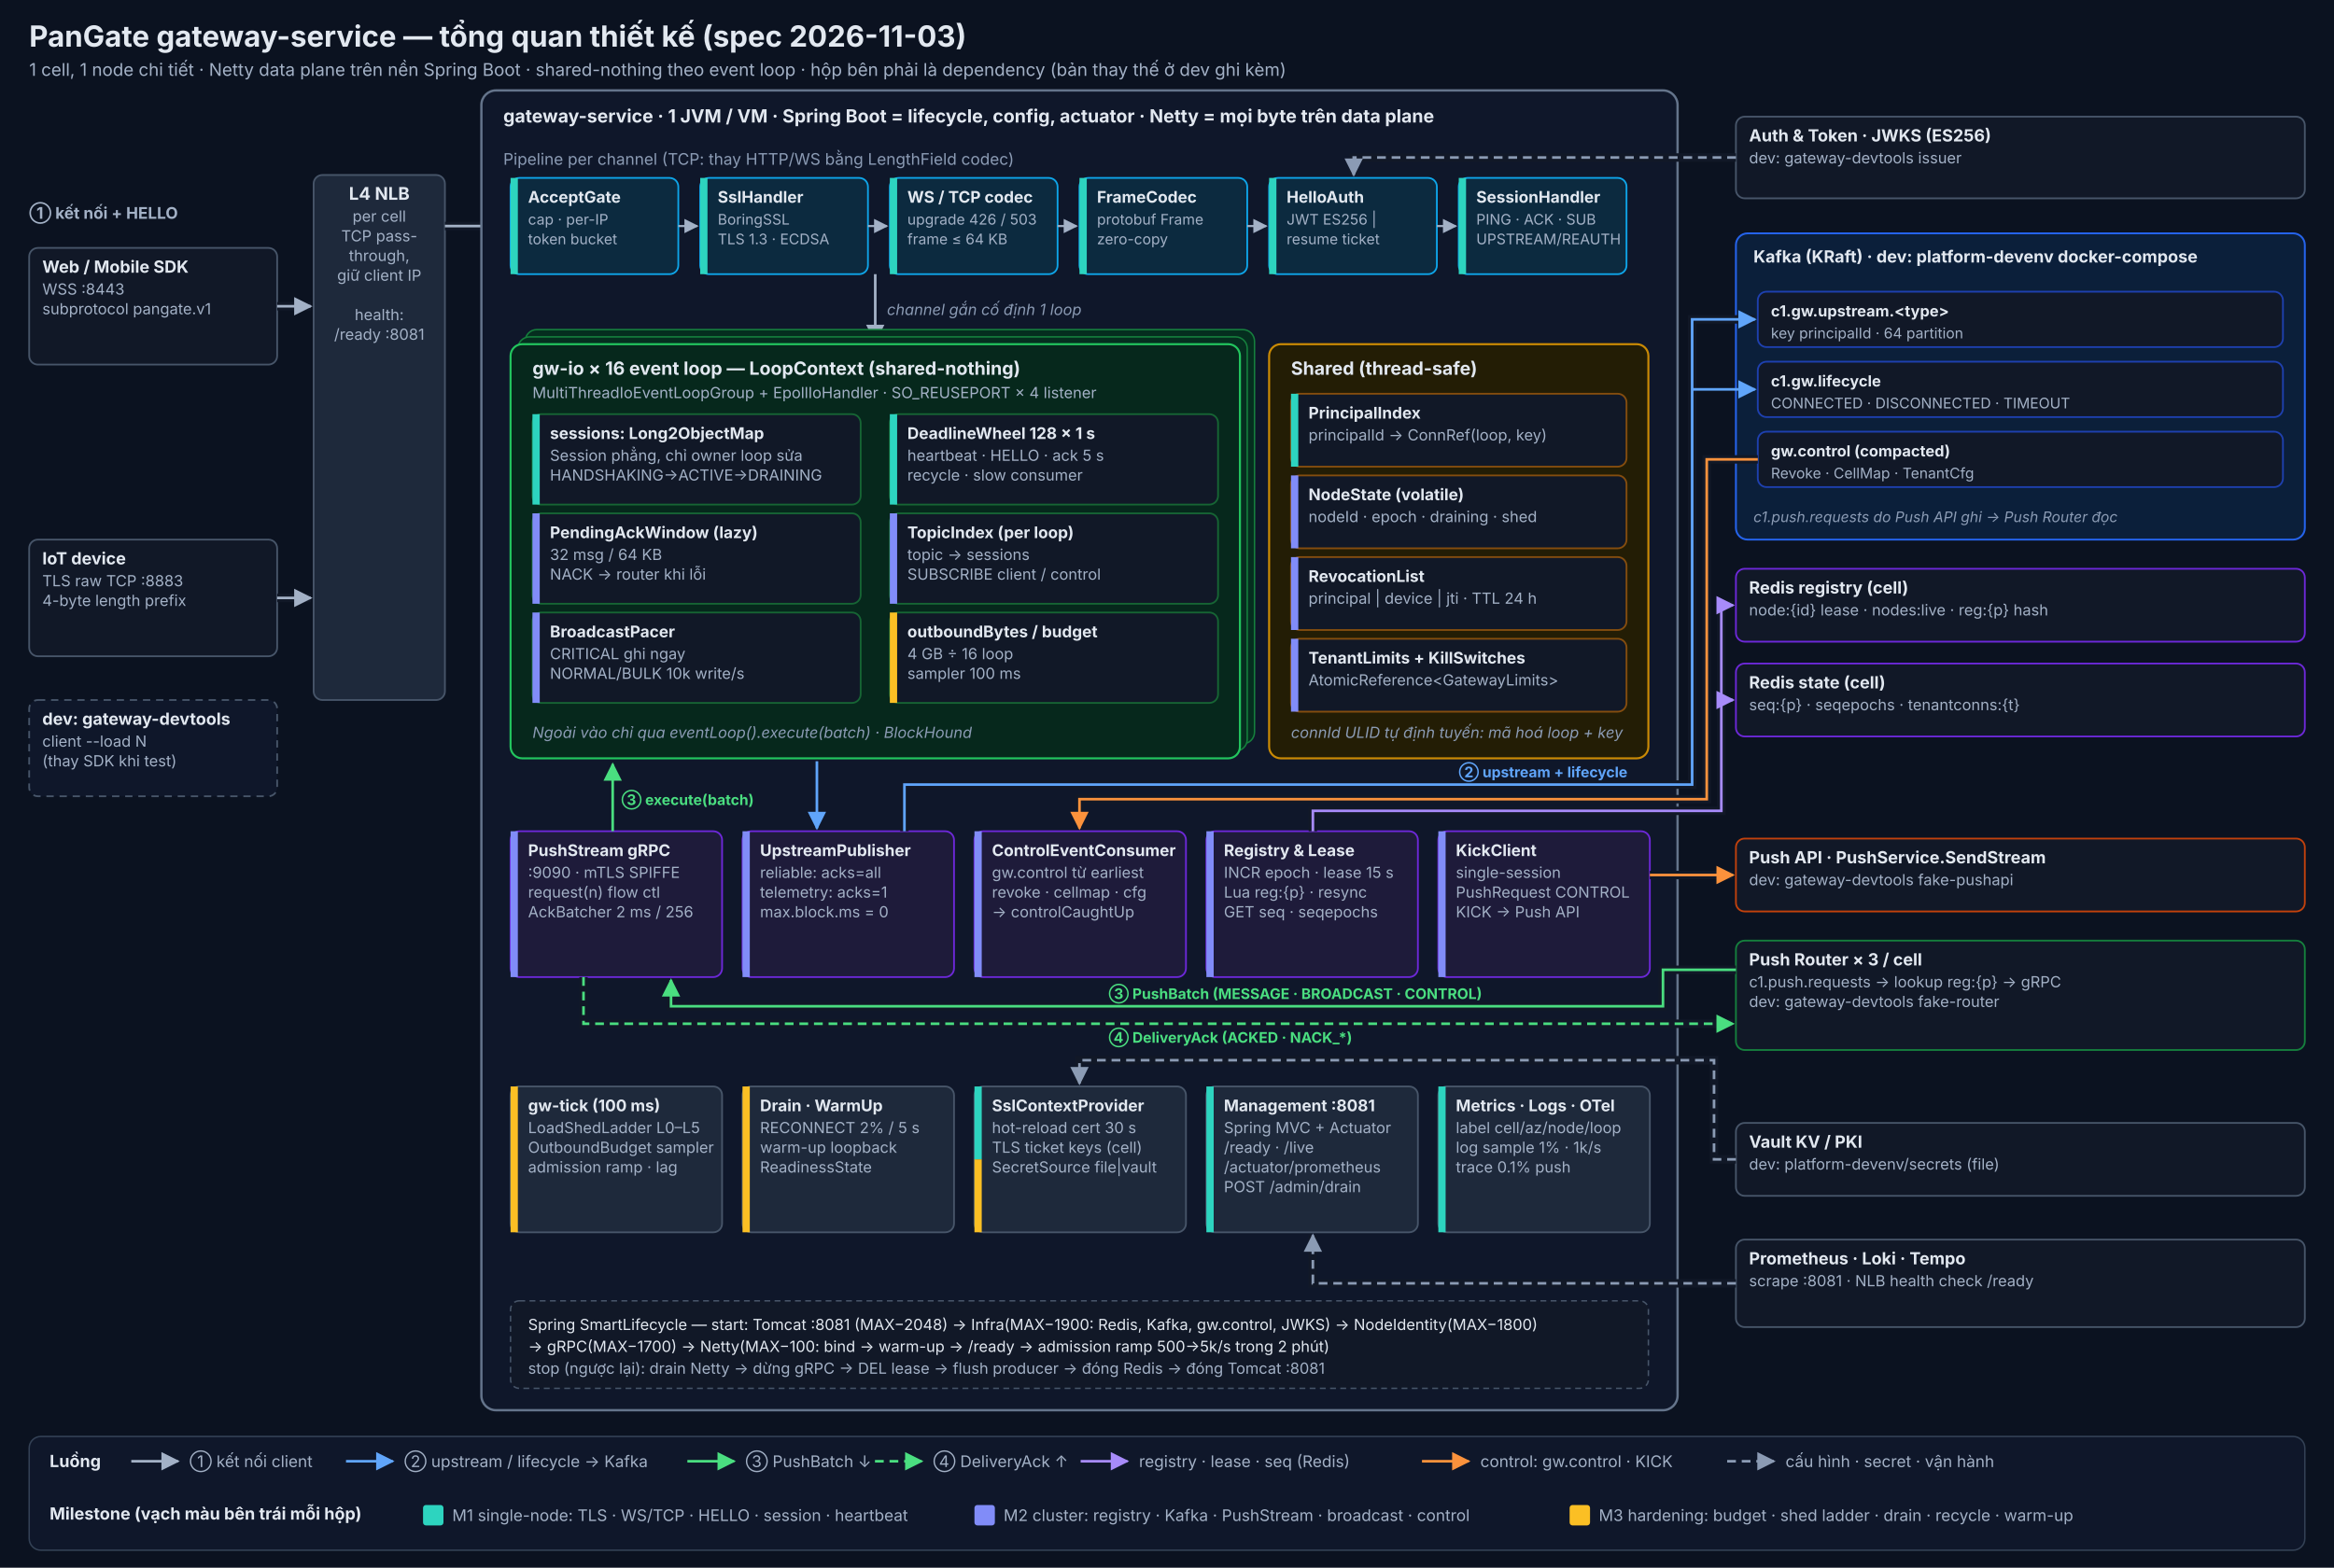
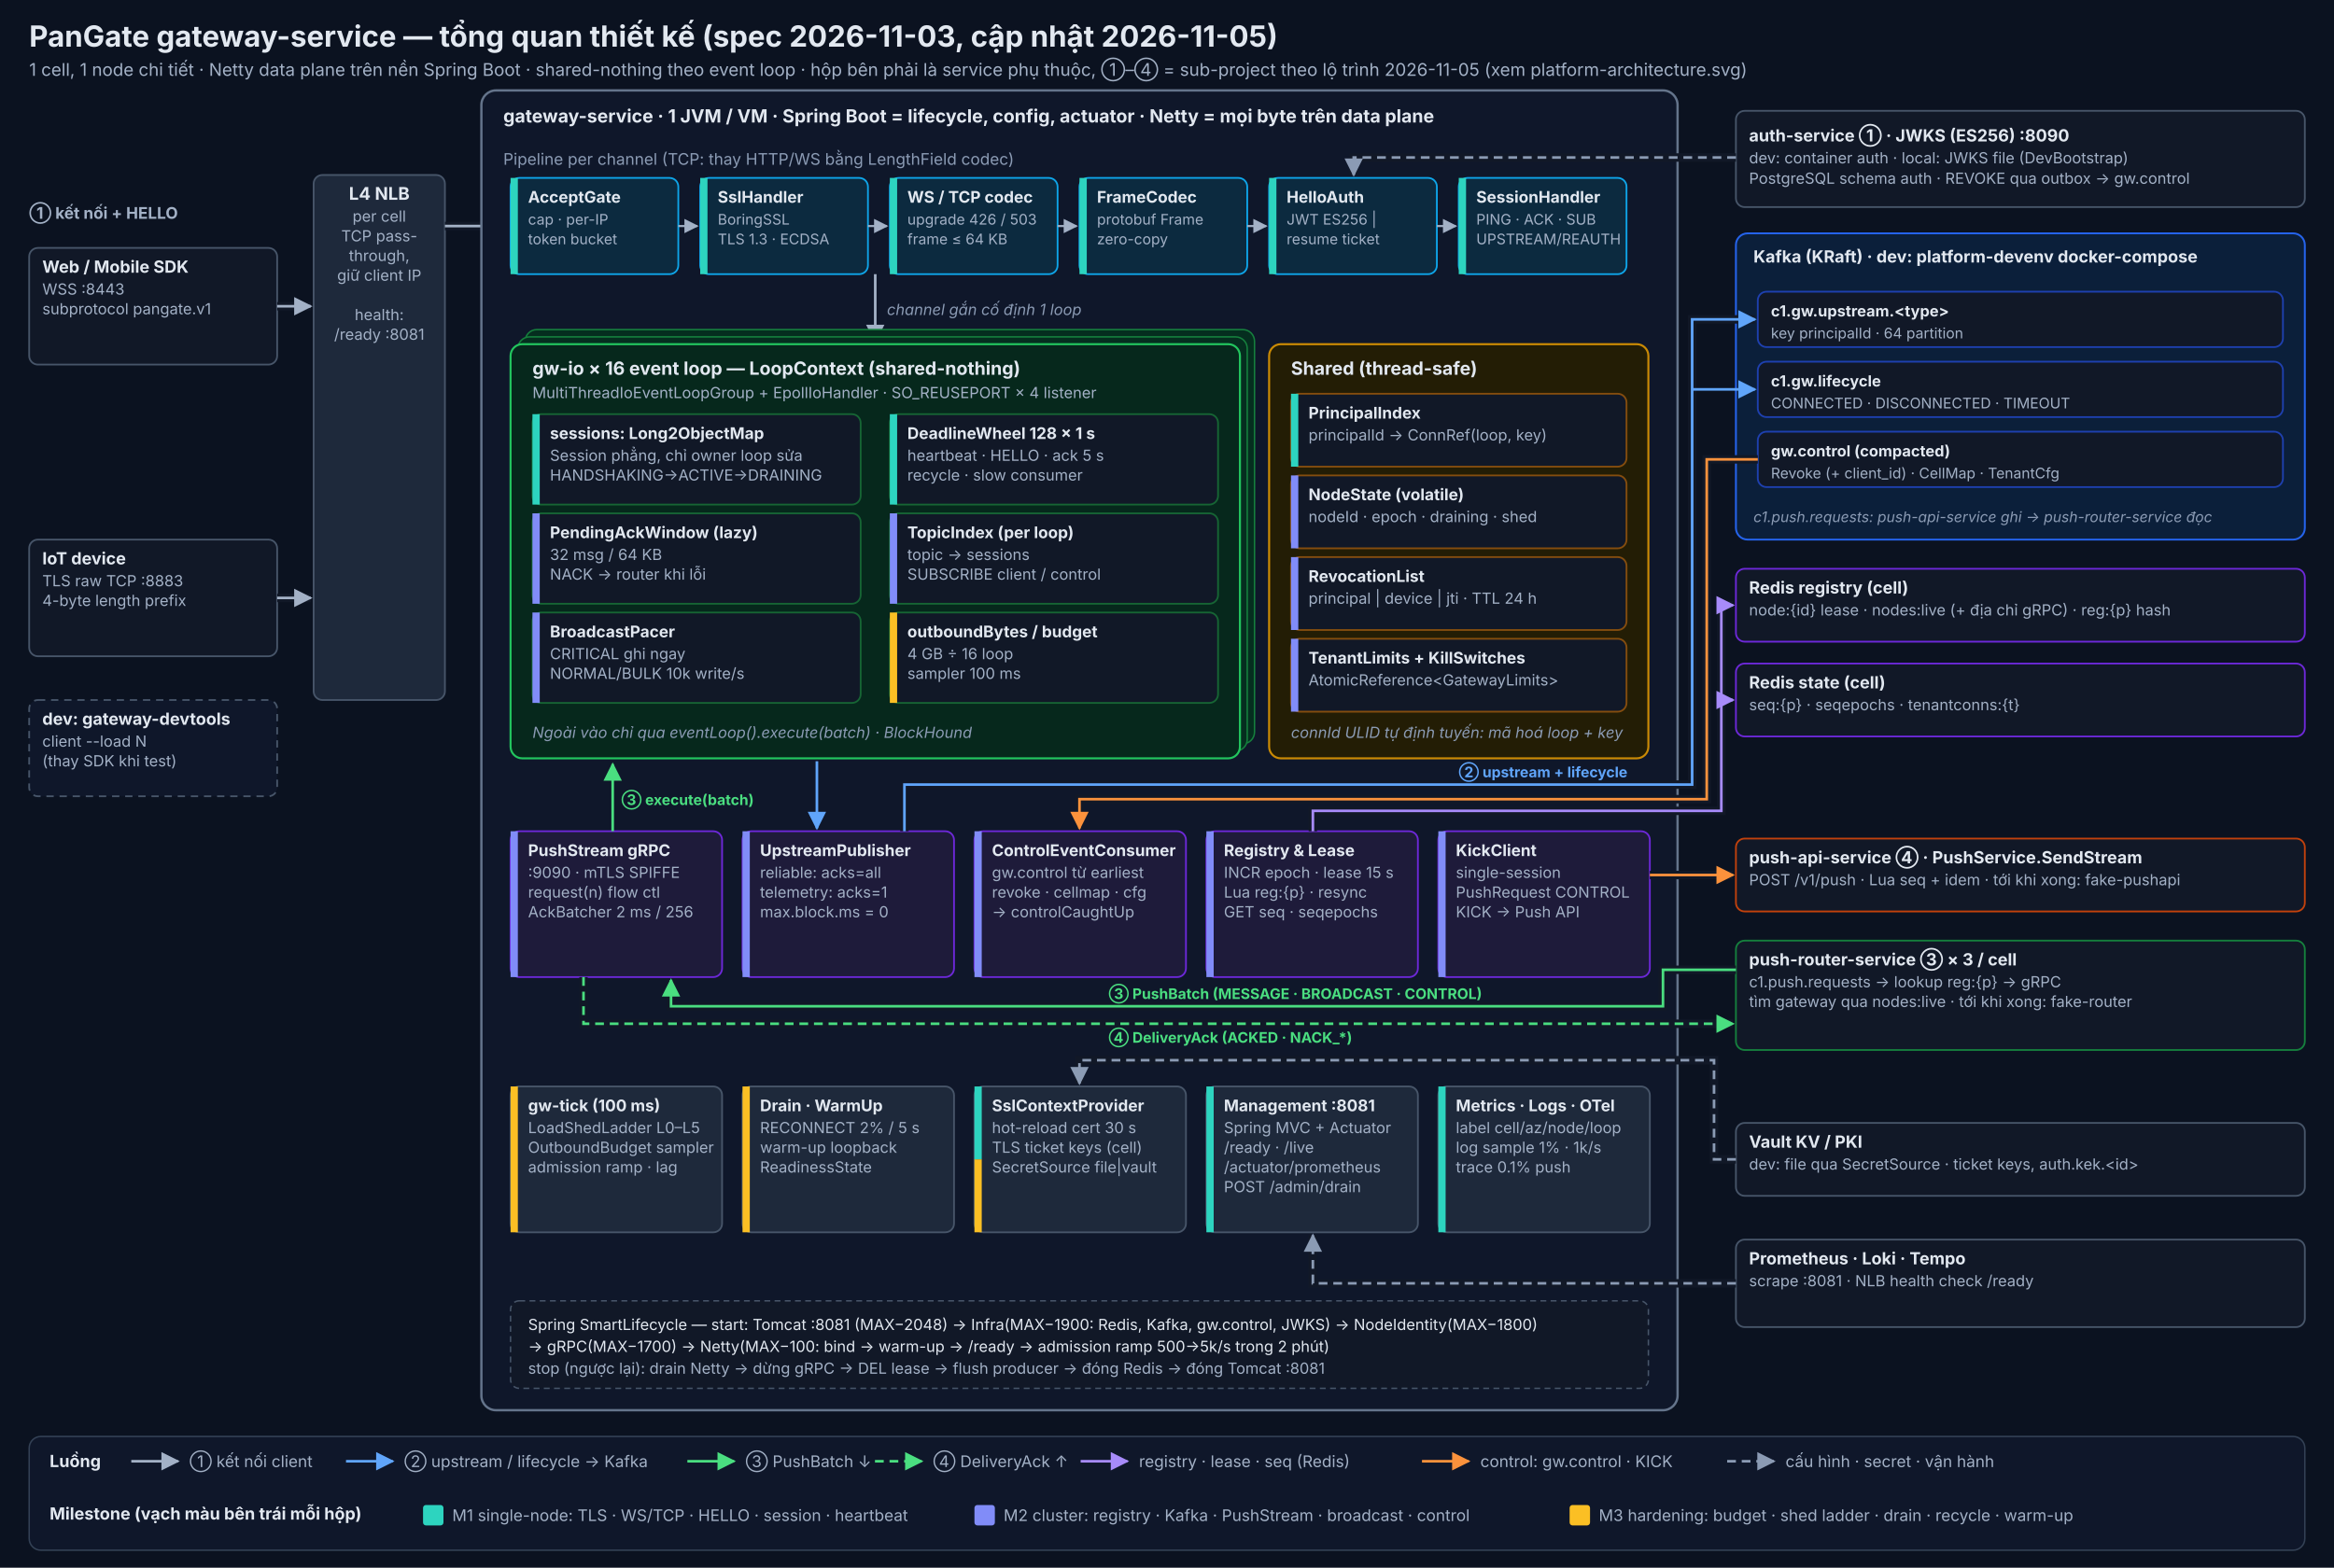
<svg xmlns="http://www.w3.org/2000/svg" viewBox="0 0 1600 1075" width="1600" height="1075" font-family="Inter, Segoe UI, Roboto, Helvetica, Arial, sans-serif">
  <defs>
    <marker id="a-60a5fa" viewBox="0 0 10 10" refX="9" refY="5" markerWidth="7" markerHeight="7" orient="auto-start-reverse">
      <path d="M0 0 L10 5 L0 10 z" fill="#60a5fa" />
    </marker>
    <marker id="a-fb923c" viewBox="0 0 10 10" refX="9" refY="5" markerWidth="7" markerHeight="7" orient="auto-start-reverse">
      <path d="M0 0 L10 5 L0 10 z" fill="#fb923c" />
    </marker>
    <marker id="a-a78bfa" viewBox="0 0 10 10" refX="9" refY="5" markerWidth="7" markerHeight="7" orient="auto-start-reverse">
      <path d="M0 0 L10 5 L0 10 z" fill="#a78bfa" />
    </marker>
    <marker id="a-8b9bb4" viewBox="0 0 10 10" refX="9" refY="5" markerWidth="7" markerHeight="7" orient="auto-start-reverse">
      <path d="M0 0 L10 5 L0 10 z" fill="#8b9bb4" />
    </marker>
    <marker id="a-a3b1c6" viewBox="0 0 10 10" refX="9" refY="5" markerWidth="7" markerHeight="7" orient="auto-start-reverse">
      <path d="M0 0 L10 5 L0 10 z" fill="#a3b1c6" />
    </marker>
    <marker id="a-4ade80" viewBox="0 0 10 10" refX="9" refY="5" markerWidth="7" markerHeight="7" orient="auto-start-reverse">
      <path d="M0 0 L10 5 L0 10 z" fill="#4ade80" />
    </marker>
  </defs>
  <rect width="1600" height="1075" fill="#0b1220" />
-   <text x="20" y="32" font-size="20" font-weight="700" fill="#e2e8f0" text-anchor="start">PanGate gateway-service — tổng quan thiết kế (spec 2026-11-03)</text>
-   <text x="20" y="52" font-size="12" font-weight="normal" fill="#a3b1c6" text-anchor="start">1 cell, 1 node chi tiết · Netty data plane trên nền Spring Boot · shared-nothing theo event loop · hộp bên phải là dependency (bản thay thế ở dev ghi kèm)</text>
+   <text x="20" y="32" font-size="20" font-weight="700" fill="#e2e8f0" text-anchor="start">PanGate gateway-service — tổng quan thiết kế (spec 2026-11-03, cập nhật 2026-11-05)</text>
+   <text x="20" y="52" font-size="12" font-weight="normal" fill="#a3b1c6" text-anchor="start">1 cell, 1 node chi tiết · Netty data plane trên nền Spring Boot · shared-nothing theo event loop · hộp bên phải là service phụ thuộc, ①–④ = sub-project theo lộ trình 2026-11-05 (xem platform-architecture.svg)</text>
  <text x="20" y="150" font-size="11" font-weight="700" fill="#a3b1c6" text-anchor="start">① kết nối + HELLO</text>
  <rect x="20" y="170" width="170" height="80" rx="6" fill="#111827" stroke="#475569" stroke-width="1.2" />
  <text x="29" y="187" font-size="11.5" font-weight="700" fill="#e2e8f0" text-anchor="start">Web / Mobile SDK</text>
  <text x="29" y="202" font-size="10.5" font-weight="normal" fill="#a3b1c6" text-anchor="start">WSS :8443</text>
  <text x="29" y="215.5" font-size="10.5" font-weight="normal" fill="#a3b1c6" text-anchor="start">subprotocol pangate.v1</text>
  <rect x="20" y="370" width="170" height="80" rx="6" fill="#111827" stroke="#475569" stroke-width="1.2" />
  <text x="29" y="387" font-size="11.5" font-weight="700" fill="#e2e8f0" text-anchor="start">IoT device</text>
  <text x="29" y="402" font-size="10.5" font-weight="normal" fill="#a3b1c6" text-anchor="start">TLS raw TCP :8883</text>
  <text x="29" y="415.5" font-size="10.5" font-weight="normal" fill="#a3b1c6" text-anchor="start">4-byte length prefix</text>
  <rect x="20" y="480" width="170" height="66" rx="6" fill="#0f172a" stroke="#475569" stroke-width="1.2" stroke-dasharray="5 4" />
  <text x="29" y="497" font-size="11.5" font-weight="700" fill="#e2e8f0" text-anchor="start">dev: gateway-devtools</text>
  <text x="29" y="512" font-size="10.5" font-weight="normal" fill="#a3b1c6" text-anchor="start">client --load N</text>
  <text x="29" y="525.5" font-size="10.5" font-weight="normal" fill="#a3b1c6" text-anchor="start">(thay SDK khi test)</text>
  <rect x="215" y="120" width="90" height="360" rx="6" fill="#1e293b" stroke="#475569" stroke-width="1.2" />
  <text x="260.0" y="137" font-size="12" font-weight="700" fill="#e2e8f0" text-anchor="middle">L4 NLB</text>
  <text x="260.0" y="152" font-size="10.5" font-weight="normal" fill="#a3b1c6" text-anchor="middle">per cell</text>
  <text x="260.0" y="165.5" font-size="10.5" font-weight="normal" fill="#a3b1c6" text-anchor="middle">TCP pass-</text>
  <text x="260.0" y="179.0" font-size="10.5" font-weight="normal" fill="#a3b1c6" text-anchor="middle">through,</text>
  <text x="260.0" y="192.5" font-size="10.5" font-weight="normal" fill="#a3b1c6" text-anchor="middle">giữ client IP</text>
  <text x="260.0" y="206.0" font-size="10.5" font-weight="normal" fill="#a3b1c6" text-anchor="middle" />
  <text x="260.0" y="219.5" font-size="10.5" font-weight="normal" fill="#a3b1c6" text-anchor="middle">health:</text>
  <text x="260.0" y="233.0" font-size="10.5" font-weight="normal" fill="#a3b1c6" text-anchor="middle">/ready :8081</text>
  <path d="M 190 210 L 213 210" fill="none" stroke="#111827" stroke-width="5.8" />
  <path d="M 190 210 L 213 210" fill="none" stroke="#a3b1c6" stroke-width="1.8" marker-end="url(#a-a3b1c6)" />
  <path d="M 190 410 L 213 410" fill="none" stroke="#111827" stroke-width="5.8" />
  <path d="M 190 410 L 213 410" fill="none" stroke="#a3b1c6" stroke-width="1.8" marker-end="url(#a-a3b1c6)" />
  <path d="M 305 155 L 348 155" fill="none" stroke="#111827" stroke-width="5.8" />
  <path d="M 305 155 L 348 155" fill="none" stroke="#a3b1c6" stroke-width="1.8" marker-end="url(#a-a3b1c6)" />
  <rect x="330" y="62" width="820" height="905" rx="10" fill="#0f172a" stroke="#64748b" stroke-width="1.6" />
  <text x="345" y="84" font-size="12.5" font-weight="700" fill="#e2e8f0" text-anchor="start">gateway-service · 1 JVM / VM · Spring Boot = lifecycle, config, actuator · Netty = mọi byte trên data plane</text>
  <text x="345" y="113" font-size="11" font-weight="normal" fill="#8b9bb4" text-anchor="start">Pipeline per channel (TCP: thay HTTP/WS bằng LengthField codec)</text>
  <rect x="350" y="122" width="115" height="66" rx="6" fill="#0c2a3f" stroke="#0ea5e9" stroke-width="1.2" />
  <rect x="350" y="122.0" width="5" height="66.0" fill="#2dd4bf" />
  <text x="362" y="139" font-size="11" font-weight="700" fill="#e2e8f0" text-anchor="start">AcceptGate</text>
  <text x="362" y="154" font-size="10" font-weight="normal" fill="#a3b1c6" text-anchor="start">cap · per-IP</text>
  <text x="362" y="167.5" font-size="10" font-weight="normal" fill="#a3b1c6" text-anchor="start">token bucket</text>
  <path d="M 465 155 L 478 155" fill="none" stroke="#a3b1c6" stroke-width="1.4" marker-end="url(#a-a3b1c6)" />
  <rect x="480" y="122" width="115" height="66" rx="6" fill="#0c2a3f" stroke="#0ea5e9" stroke-width="1.2" />
  <rect x="480" y="122.0" width="5" height="66.0" fill="#2dd4bf" />
  <text x="492" y="139" font-size="11" font-weight="700" fill="#e2e8f0" text-anchor="start">SslHandler</text>
  <text x="492" y="154" font-size="10" font-weight="normal" fill="#a3b1c6" text-anchor="start">BoringSSL</text>
  <text x="492" y="167.5" font-size="10" font-weight="normal" fill="#a3b1c6" text-anchor="start">TLS 1.3 · ECDSA</text>
  <path d="M 595 155 L 608 155" fill="none" stroke="#a3b1c6" stroke-width="1.4" marker-end="url(#a-a3b1c6)" />
  <rect x="610" y="122" width="115" height="66" rx="6" fill="#0c2a3f" stroke="#0ea5e9" stroke-width="1.2" />
  <rect x="610" y="122.0" width="5" height="66.0" fill="#2dd4bf" />
  <text x="622" y="139" font-size="11" font-weight="700" fill="#e2e8f0" text-anchor="start">WS / TCP codec</text>
  <text x="622" y="154" font-size="10" font-weight="normal" fill="#a3b1c6" text-anchor="start">upgrade 426 / 503</text>
  <text x="622" y="167.5" font-size="10" font-weight="normal" fill="#a3b1c6" text-anchor="start">frame ≤ 64 KB</text>
  <path d="M 725 155 L 738 155" fill="none" stroke="#a3b1c6" stroke-width="1.4" marker-end="url(#a-a3b1c6)" />
  <rect x="740" y="122" width="115" height="66" rx="6" fill="#0c2a3f" stroke="#0ea5e9" stroke-width="1.2" />
  <rect x="740" y="122.0" width="5" height="66.0" fill="#2dd4bf" />
  <text x="752" y="139" font-size="11" font-weight="700" fill="#e2e8f0" text-anchor="start">FrameCodec</text>
  <text x="752" y="154" font-size="10" font-weight="normal" fill="#a3b1c6" text-anchor="start">protobuf Frame</text>
  <text x="752" y="167.5" font-size="10" font-weight="normal" fill="#a3b1c6" text-anchor="start">zero-copy</text>
  <path d="M 855 155 L 868 155" fill="none" stroke="#a3b1c6" stroke-width="1.4" marker-end="url(#a-a3b1c6)" />
  <rect x="870" y="122" width="115" height="66" rx="6" fill="#0c2a3f" stroke="#0ea5e9" stroke-width="1.2" />
  <rect x="870" y="122.0" width="5" height="66.0" fill="#2dd4bf" />
  <text x="882" y="139" font-size="11" font-weight="700" fill="#e2e8f0" text-anchor="start">HelloAuth</text>
  <text x="882" y="154" font-size="10" font-weight="normal" fill="#a3b1c6" text-anchor="start">JWT ES256 |</text>
  <text x="882" y="167.5" font-size="10" font-weight="normal" fill="#a3b1c6" text-anchor="start">resume ticket</text>
  <path d="M 985 155 L 998 155" fill="none" stroke="#a3b1c6" stroke-width="1.4" marker-end="url(#a-a3b1c6)" />
  <rect x="1000" y="122" width="115" height="66" rx="6" fill="#0c2a3f" stroke="#0ea5e9" stroke-width="1.2" />
  <rect x="1000" y="122.0" width="5" height="66.0" fill="#2dd4bf" />
  <text x="1012" y="139" font-size="11" font-weight="700" fill="#e2e8f0" text-anchor="start">SessionHandler</text>
  <text x="1012" y="154" font-size="10" font-weight="normal" fill="#a3b1c6" text-anchor="start">PING · ACK · SUB</text>
  <text x="1012" y="167.5" font-size="10" font-weight="normal" fill="#a3b1c6" text-anchor="start">UPSTREAM/REAUTH</text>
  <path d="M 600 188 L 600 234" fill="none" stroke="#a3b1c6" stroke-width="1.8" marker-end="url(#a-a3b1c6)" />
  <text x="608" y="216" font-size="10.5" font-weight="normal" fill="#8b9bb4" text-anchor="start" font-style="italic">channel gắn cố định 1 loop</text>
  <rect x="360" y="226" width="500" height="284" rx="8" fill="#052e1f" stroke="#15803d" />
  <rect x="355" y="231" width="500" height="284" rx="8" fill="#052e1f" stroke="#15803d" />
  <rect x="350" y="236" width="500" height="284" rx="8" fill="#06281c" stroke="#22c55e" stroke-width="1.4" />
  <text x="365" y="257" font-size="12.5" font-weight="700" fill="#e2e8f0" text-anchor="start">gw-io × 16 event loop — LoopContext (shared-nothing)</text>
  <text x="365" y="273" font-size="10.5" font-weight="normal" fill="#a3b1c6" text-anchor="start">MultiThreadIoEventLoopGroup + EpollIoHandler · SO_REUSEPORT × 4 listener</text>
  <rect x="365" y="284" width="225" height="62" rx="6" fill="#111827" stroke="#166534" stroke-width="1.2" />
  <rect x="365" y="284.0" width="5" height="62.0" fill="#2dd4bf" />
  <text x="377" y="301" font-size="11" font-weight="700" fill="#e2e8f0" text-anchor="start">sessions: Long2ObjectMap</text>
  <text x="377" y="316" font-size="10.5" font-weight="normal" fill="#a3b1c6" text-anchor="start">Session phẳng, chỉ owner loop sửa</text>
  <text x="377" y="329.5" font-size="10.5" font-weight="normal" fill="#a3b1c6" text-anchor="start">HANDSHAKING→ACTIVE→DRAINING</text>
  <rect x="610" y="284" width="225" height="62" rx="6" fill="#111827" stroke="#166534" stroke-width="1.2" />
  <rect x="610" y="284.0" width="5" height="62.0" fill="#2dd4bf" />
  <text x="622" y="301" font-size="11" font-weight="700" fill="#e2e8f0" text-anchor="start">DeadlineWheel 128 × 1 s</text>
  <text x="622" y="316" font-size="10.5" font-weight="normal" fill="#a3b1c6" text-anchor="start">heartbeat · HELLO · ack 5 s</text>
  <text x="622" y="329.5" font-size="10.5" font-weight="normal" fill="#a3b1c6" text-anchor="start">recycle · slow consumer</text>
  <rect x="365" y="352" width="225" height="62" rx="6" fill="#111827" stroke="#166534" stroke-width="1.2" />
  <rect x="365" y="352.0" width="5" height="62.0" fill="#818cf8" />
  <text x="377" y="369" font-size="11" font-weight="700" fill="#e2e8f0" text-anchor="start">PendingAckWindow (lazy)</text>
  <text x="377" y="384" font-size="10.5" font-weight="normal" fill="#a3b1c6" text-anchor="start">32 msg / 64 KB</text>
  <text x="377" y="397.5" font-size="10.5" font-weight="normal" fill="#a3b1c6" text-anchor="start">NACK → router khi lỗi</text>
  <rect x="610" y="352" width="225" height="62" rx="6" fill="#111827" stroke="#166534" stroke-width="1.2" />
  <rect x="610" y="352.0" width="5" height="62.0" fill="#818cf8" />
  <text x="622" y="369" font-size="11" font-weight="700" fill="#e2e8f0" text-anchor="start">TopicIndex (per loop)</text>
  <text x="622" y="384" font-size="10.5" font-weight="normal" fill="#a3b1c6" text-anchor="start">topic → sessions</text>
  <text x="622" y="397.5" font-size="10.5" font-weight="normal" fill="#a3b1c6" text-anchor="start">SUBSCRIBE client / control</text>
  <rect x="365" y="420" width="225" height="62" rx="6" fill="#111827" stroke="#166534" stroke-width="1.2" />
  <rect x="365" y="420.0" width="5" height="62.0" fill="#818cf8" />
  <text x="377" y="437" font-size="11" font-weight="700" fill="#e2e8f0" text-anchor="start">BroadcastPacer</text>
  <text x="377" y="452" font-size="10.5" font-weight="normal" fill="#a3b1c6" text-anchor="start">CRITICAL ghi ngay</text>
  <text x="377" y="465.5" font-size="10.5" font-weight="normal" fill="#a3b1c6" text-anchor="start">NORMAL/BULK 10k write/s</text>
  <rect x="610" y="420" width="225" height="62" rx="6" fill="#111827" stroke="#166534" stroke-width="1.2" />
  <rect x="610" y="420.0" width="5" height="62.0" fill="#fbbf24" />
  <text x="622" y="437" font-size="11" font-weight="700" fill="#e2e8f0" text-anchor="start">outboundBytes / budget</text>
  <text x="622" y="452" font-size="10.5" font-weight="normal" fill="#a3b1c6" text-anchor="start">4 GB ÷ 16 loop</text>
  <text x="622" y="465.5" font-size="10.5" font-weight="normal" fill="#a3b1c6" text-anchor="start">sampler 100 ms</text>
  <text x="365" y="506" font-size="10.5" font-weight="normal" fill="#8b9bb4" text-anchor="start" font-style="italic">Ngoài vào chỉ qua eventLoop().execute(batch) · BlockHound</text>
  <rect x="870" y="236" width="260" height="284" rx="8" fill="#231d05" stroke="#ca8a04" stroke-width="1.4" />
  <text x="885" y="257" font-size="12.5" font-weight="700" fill="#e2e8f0" text-anchor="start">Shared (thread-safe)</text>
  <rect x="885" y="270" width="230" height="50" rx="6" fill="#111827" stroke="#854d0e" stroke-width="1.2" />
  <rect x="885" y="270.0" width="5" height="50.0" fill="#2dd4bf" />
  <text x="897" y="287" font-size="11" font-weight="700" fill="#e2e8f0" text-anchor="start">PrincipalIndex</text>
  <text x="897" y="302" font-size="10.5" font-weight="normal" fill="#a3b1c6" text-anchor="start">principalId → ConnRef(loop, key)</text>
  <rect x="885" y="326" width="230" height="50" rx="6" fill="#111827" stroke="#854d0e" stroke-width="1.2" />
  <rect x="885" y="326.0" width="5" height="50.0" fill="#818cf8" />
  <text x="897" y="343" font-size="11" font-weight="700" fill="#e2e8f0" text-anchor="start">NodeState (volatile)</text>
  <text x="897" y="358" font-size="10.5" font-weight="normal" fill="#a3b1c6" text-anchor="start">nodeId · epoch · draining · shed</text>
  <rect x="885" y="382" width="230" height="50" rx="6" fill="#111827" stroke="#854d0e" stroke-width="1.2" />
  <rect x="885" y="382.0" width="5" height="50.0" fill="#818cf8" />
  <text x="897" y="399" font-size="11" font-weight="700" fill="#e2e8f0" text-anchor="start">RevocationList</text>
  <text x="897" y="414" font-size="10.5" font-weight="normal" fill="#a3b1c6" text-anchor="start">principal | device | jti · TTL 24 h</text>
  <rect x="885" y="438" width="230" height="50" rx="6" fill="#111827" stroke="#854d0e" stroke-width="1.2" />
  <rect x="885" y="438.0" width="5" height="50.0" fill="#818cf8" />
  <text x="897" y="455" font-size="11" font-weight="700" fill="#e2e8f0" text-anchor="start">TenantLimits + KillSwitches</text>
  <text x="897" y="470" font-size="10.5" font-weight="normal" fill="#a3b1c6" text-anchor="start">AtomicReference&lt;GatewayLimits&gt;</text>
  <text x="885" y="506" font-size="10.5" font-weight="normal" fill="#8b9bb4" text-anchor="start" font-style="italic">connId ULID tự định tuyến: mã hoá loop + key</text>
  <rect x="350" y="570" width="145" height="100" rx="6" fill="#1e1b3a" stroke="#6d28d9" stroke-width="1.2" />
  <rect x="350" y="570.0" width="5" height="100.0" fill="#818cf8" />
  <text x="362" y="587" font-size="11" font-weight="700" fill="#e2e8f0" text-anchor="start">PushStream gRPC</text>
  <text x="362" y="602" font-size="10.5" font-weight="normal" fill="#a3b1c6" text-anchor="start">:9090 · mTLS SPIFFE</text>
  <text x="362" y="615.5" font-size="10.5" font-weight="normal" fill="#a3b1c6" text-anchor="start">request(n) flow ctl</text>
  <text x="362" y="629.0" font-size="10.5" font-weight="normal" fill="#a3b1c6" text-anchor="start">AckBatcher 2 ms / 256</text>
  <rect x="509" y="570" width="145" height="100" rx="6" fill="#1e1b3a" stroke="#6d28d9" stroke-width="1.2" />
  <rect x="509" y="570.0" width="5" height="100.0" fill="#818cf8" />
  <text x="521" y="587" font-size="11" font-weight="700" fill="#e2e8f0" text-anchor="start">UpstreamPublisher</text>
  <text x="521" y="602" font-size="10.5" font-weight="normal" fill="#a3b1c6" text-anchor="start">reliable: acks=all</text>
  <text x="521" y="615.5" font-size="10.5" font-weight="normal" fill="#a3b1c6" text-anchor="start">telemetry: acks=1</text>
  <text x="521" y="629.0" font-size="10.5" font-weight="normal" fill="#a3b1c6" text-anchor="start">max.block.ms = 0</text>
  <rect x="668" y="570" width="145" height="100" rx="6" fill="#1e1b3a" stroke="#6d28d9" stroke-width="1.2" />
  <rect x="668" y="570.0" width="5" height="100.0" fill="#818cf8" />
  <text x="680" y="587" font-size="11" font-weight="700" fill="#e2e8f0" text-anchor="start">ControlEventConsumer</text>
  <text x="680" y="602" font-size="10.5" font-weight="normal" fill="#a3b1c6" text-anchor="start">gw.control từ earliest</text>
  <text x="680" y="615.5" font-size="10.5" font-weight="normal" fill="#a3b1c6" text-anchor="start">revoke · cellmap · cfg</text>
  <text x="680" y="629.0" font-size="10.5" font-weight="normal" fill="#a3b1c6" text-anchor="start">→ controlCaughtUp</text>
  <rect x="827" y="570" width="145" height="100" rx="6" fill="#1e1b3a" stroke="#6d28d9" stroke-width="1.2" />
  <rect x="827" y="570.0" width="5" height="100.0" fill="#818cf8" />
  <text x="839" y="587" font-size="11" font-weight="700" fill="#e2e8f0" text-anchor="start">Registry &amp; Lease</text>
  <text x="839" y="602" font-size="10.5" font-weight="normal" fill="#a3b1c6" text-anchor="start">INCR epoch · lease 15 s</text>
  <text x="839" y="615.5" font-size="10.5" font-weight="normal" fill="#a3b1c6" text-anchor="start">Lua reg:{p} · resync</text>
  <text x="839" y="629.0" font-size="10.5" font-weight="normal" fill="#a3b1c6" text-anchor="start">GET seq · seqepochs</text>
  <rect x="986" y="570" width="145" height="100" rx="6" fill="#1e1b3a" stroke="#6d28d9" stroke-width="1.2" />
  <rect x="986" y="570.0" width="5" height="100.0" fill="#818cf8" />
  <text x="998" y="587" font-size="11" font-weight="700" fill="#e2e8f0" text-anchor="start">KickClient</text>
  <text x="998" y="602" font-size="10.5" font-weight="normal" fill="#a3b1c6" text-anchor="start">single-session</text>
  <text x="998" y="615.5" font-size="10.5" font-weight="normal" fill="#a3b1c6" text-anchor="start">PushRequest CONTROL</text>
  <text x="998" y="629.0" font-size="10.5" font-weight="normal" fill="#a3b1c6" text-anchor="start">KICK → Push API</text>
  <rect x="350" y="745" width="145" height="100" rx="6" fill="#1e293b" stroke="#475569" stroke-width="1.2" />
  <rect x="350" y="745.0" width="5" height="100.0" fill="#fbbf24" />
  <text x="362" y="762" font-size="11" font-weight="700" fill="#e2e8f0" text-anchor="start">gw-tick (100 ms)</text>
  <text x="362" y="777" font-size="10.5" font-weight="normal" fill="#a3b1c6" text-anchor="start">LoadShedLadder L0–L5</text>
  <text x="362" y="790.5" font-size="10.5" font-weight="normal" fill="#a3b1c6" text-anchor="start">OutboundBudget sampler</text>
  <text x="362" y="804.0" font-size="10.5" font-weight="normal" fill="#a3b1c6" text-anchor="start">admission ramp · lag</text>
  <rect x="509" y="745" width="145" height="100" rx="6" fill="#1e293b" stroke="#475569" stroke-width="1.2" />
  <rect x="509" y="745.0" width="5" height="100.0" fill="#fbbf24" />
  <text x="521" y="762" font-size="11" font-weight="700" fill="#e2e8f0" text-anchor="start">Drain · WarmUp</text>
  <text x="521" y="777" font-size="10.5" font-weight="normal" fill="#a3b1c6" text-anchor="start">RECONNECT 2% / 5 s</text>
  <text x="521" y="790.5" font-size="10.5" font-weight="normal" fill="#a3b1c6" text-anchor="start">warm-up loopback</text>
  <text x="521" y="804.0" font-size="10.5" font-weight="normal" fill="#a3b1c6" text-anchor="start">ReadinessState</text>
  <rect x="668" y="745" width="145" height="100" rx="6" fill="#1e293b" stroke="#475569" stroke-width="1.2" />
  <rect x="668" y="745.0" width="5" height="50.0" fill="#2dd4bf" />
  <rect x="668" y="795.0" width="5" height="50.0" fill="#fbbf24" />
  <text x="680" y="762" font-size="11" font-weight="700" fill="#e2e8f0" text-anchor="start">SslContextProvider</text>
  <text x="680" y="777" font-size="10.5" font-weight="normal" fill="#a3b1c6" text-anchor="start">hot-reload cert 30 s</text>
  <text x="680" y="790.5" font-size="10.5" font-weight="normal" fill="#a3b1c6" text-anchor="start">TLS ticket keys (cell)</text>
  <text x="680" y="804.0" font-size="10.5" font-weight="normal" fill="#a3b1c6" text-anchor="start">SecretSource file|vault</text>
  <rect x="827" y="745" width="145" height="100" rx="6" fill="#1e293b" stroke="#475569" stroke-width="1.2" />
  <rect x="827" y="745.0" width="5" height="100.0" fill="#2dd4bf" />
  <text x="839" y="762" font-size="11" font-weight="700" fill="#e2e8f0" text-anchor="start">Management :8081</text>
  <text x="839" y="777" font-size="10.5" font-weight="normal" fill="#a3b1c6" text-anchor="start">Spring MVC + Actuator</text>
  <text x="839" y="790.5" font-size="10.5" font-weight="normal" fill="#a3b1c6" text-anchor="start">/ready · /live</text>
  <text x="839" y="804.0" font-size="10.5" font-weight="normal" fill="#a3b1c6" text-anchor="start">/actuator/prometheus</text>
  <text x="839" y="817.5" font-size="10.5" font-weight="normal" fill="#a3b1c6" text-anchor="start">POST /admin/drain</text>
  <rect x="986" y="745" width="145" height="100" rx="6" fill="#1e293b" stroke="#475569" stroke-width="1.2" />
  <rect x="986" y="745.0" width="5" height="100.0" fill="#2dd4bf" />
  <text x="998" y="762" font-size="11" font-weight="700" fill="#e2e8f0" text-anchor="start">Metrics · Logs · OTel</text>
  <text x="998" y="777" font-size="10.5" font-weight="normal" fill="#a3b1c6" text-anchor="start">label cell/az/node/loop</text>
  <text x="998" y="790.5" font-size="10.5" font-weight="normal" fill="#a3b1c6" text-anchor="start">log sample 1% · 1k/s</text>
  <text x="998" y="804.0" font-size="10.5" font-weight="normal" fill="#a3b1c6" text-anchor="start">trace 0.1% push</text>
  <rect x="350" y="892" width="780" height="60" rx="6" fill="#111827" stroke="#475569" stroke-dasharray="4 3" />
  <text x="362" y="912" font-size="10.5" font-weight="normal" fill="#e2e8f0" text-anchor="start">Spring SmartLifecycle — start: Tomcat :8081 (MAX−2048) → Infra(MAX−1900: Redis, Kafka, gw.control, JWKS) → NodeIdentity(MAX−1800)</text>
  <text x="362" y="927" font-size="10.5" font-weight="normal" fill="#e2e8f0" text-anchor="start">→ gRPC(MAX−1700) → Netty(MAX−100: bind → warm-up → /ready → admission ramp 500→5k/s trong 2 phút)</text>
  <text x="362" y="942" font-size="10.5" font-weight="normal" fill="#a3b1c6" text-anchor="start">stop (ngược lại): drain Netty → dừng gRPC → DEL lease → flush producer → đóng Redis → đóng Tomcat :8081</text>
-   <rect x="1190" y="80" width="390" height="56" rx="6" fill="#111827" stroke="#475569" stroke-width="1.2" />
-   <text x="1199" y="97" font-size="11.5" font-weight="700" fill="#e2e8f0" text-anchor="start">Auth &amp; Token · JWKS (ES256)</text>
-   <text x="1199" y="112" font-size="10.5" font-weight="normal" fill="#a3b1c6" text-anchor="start">dev: gateway-devtools issuer</text>
+   <rect x="1190" y="76" width="390" height="66" rx="6" fill="#111827" stroke="#475569" stroke-width="1.2" />
+   <text x="1199" y="97" font-size="11.5" font-weight="700" fill="#e2e8f0" text-anchor="start">auth-service ① · JWKS (ES256) :8090</text>
+   <text x="1199" y="112" font-size="10.5" font-weight="normal" fill="#a3b1c6" text-anchor="start">dev: container auth · local: JWKS file (DevBootstrap)</text>
+   <text x="1199" y="126" font-size="10.5" font-weight="normal" fill="#a3b1c6" text-anchor="start">PostgreSQL schema auth · REVOKE qua outbox → gw.control</text>
  <rect x="1190" y="160" width="390" height="210" rx="8" fill="#0b1f3a" stroke="#2563eb" stroke-width="1.3" />
  <text x="1202" y="180" font-size="11.5" font-weight="700" fill="#e2e8f0" text-anchor="start">Kafka (KRaft) · dev: platform-devenv docker-compose</text>
  <rect x="1205" y="200" width="360" height="38" rx="6" fill="#111827" stroke="#1e40af" stroke-width="1.2" />
  <text x="1214" y="217" font-size="10.5" font-weight="700" fill="#e2e8f0" text-anchor="start">c1.gw.upstream.&lt;type&gt;</text>
  <text x="1214" y="232" font-size="10" font-weight="normal" fill="#a3b1c6" text-anchor="start">key principalId · 64 partition</text>
  <rect x="1205" y="248" width="360" height="38" rx="6" fill="#111827" stroke="#1e40af" stroke-width="1.2" />
  <text x="1214" y="265" font-size="10.5" font-weight="700" fill="#e2e8f0" text-anchor="start">c1.gw.lifecycle</text>
  <text x="1214" y="280" font-size="10" font-weight="normal" fill="#a3b1c6" text-anchor="start">CONNECTED · DISCONNECTED · TIMEOUT</text>
  <rect x="1205" y="296" width="360" height="38" rx="6" fill="#111827" stroke="#1e40af" stroke-width="1.2" />
  <text x="1214" y="313" font-size="10.5" font-weight="700" fill="#e2e8f0" text-anchor="start">gw.control (compacted)</text>
-   <text x="1214" y="328" font-size="10" font-weight="normal" fill="#a3b1c6" text-anchor="start">Revoke · CellMap · TenantCfg</text>
-   <text x="1202" y="358" font-size="10" font-weight="normal" fill="#8b9bb4" text-anchor="start" font-style="italic">c1.push.requests do Push API ghi → Push Router đọc</text>
+   <text x="1214" y="328" font-size="10" font-weight="normal" fill="#a3b1c6" text-anchor="start">Revoke (+ client_id) · CellMap · TenantCfg</text>
+   <text x="1202" y="358" font-size="10" font-weight="normal" fill="#8b9bb4" text-anchor="start" font-style="italic">c1.push.requests: push-api-service ghi → push-router-service đọc</text>
  <rect x="1190" y="390" width="390" height="50" rx="6" fill="#111827" stroke="#6d28d9" stroke-width="1.2" />
  <text x="1199" y="407" font-size="11.5" font-weight="700" fill="#e2e8f0" text-anchor="start">Redis registry (cell)</text>
-   <text x="1199" y="422" font-size="10.5" font-weight="normal" fill="#a3b1c6" text-anchor="start">node:{id} lease · nodes:live · reg:{p} hash</text>
+   <text x="1199" y="422" font-size="10.5" font-weight="normal" fill="#a3b1c6" text-anchor="start">node:{id} lease · nodes:live (+ địa chỉ gRPC) · reg:{p} hash</text>
  <rect x="1190" y="455" width="390" height="50" rx="6" fill="#111827" stroke="#6d28d9" stroke-width="1.2" />
  <text x="1199" y="472" font-size="11.5" font-weight="700" fill="#e2e8f0" text-anchor="start">Redis state (cell)</text>
  <text x="1199" y="487" font-size="10.5" font-weight="normal" fill="#a3b1c6" text-anchor="start">seq:{p} · seqepochs · tenantconns:{t}</text>
  <rect x="1190" y="575" width="390" height="50" rx="6" fill="#111827" stroke="#c2410c" stroke-width="1.2" />
-   <text x="1199" y="592" font-size="11.5" font-weight="700" fill="#e2e8f0" text-anchor="start">Push API · PushService.SendStream</text>
-   <text x="1199" y="607" font-size="10.5" font-weight="normal" fill="#a3b1c6" text-anchor="start">dev: gateway-devtools fake-pushapi</text>
+   <text x="1199" y="592" font-size="11.5" font-weight="700" fill="#e2e8f0" text-anchor="start">push-api-service ④ · PushService.SendStream</text>
+   <text x="1199" y="607" font-size="10.5" font-weight="normal" fill="#a3b1c6" text-anchor="start">POST /v1/push · Lua seq + idem · tới khi xong: fake-pushapi</text>
  <rect x="1190" y="645" width="390" height="75" rx="6" fill="#111827" stroke="#15803d" stroke-width="1.2" />
-   <text x="1199" y="662" font-size="11.5" font-weight="700" fill="#e2e8f0" text-anchor="start">Push Router × 3 / cell</text>
+   <text x="1199" y="662" font-size="11.5" font-weight="700" fill="#e2e8f0" text-anchor="start">push-router-service ③ × 3 / cell</text>
  <text x="1199" y="677" font-size="10.5" font-weight="normal" fill="#a3b1c6" text-anchor="start">c1.push.requests → lookup reg:{p} → gRPC</text>
-   <text x="1199" y="690.5" font-size="10.5" font-weight="normal" fill="#a3b1c6" text-anchor="start">dev: gateway-devtools fake-router</text>
+   <text x="1199" y="690.5" font-size="10.5" font-weight="normal" fill="#a3b1c6" text-anchor="start">tìm gateway qua nodes:live · tới khi xong: fake-router</text>
  <rect x="1190" y="770" width="390" height="50" rx="6" fill="#111827" stroke="#475569" stroke-width="1.2" />
  <text x="1199" y="787" font-size="11.5" font-weight="700" fill="#e2e8f0" text-anchor="start">Vault KV / PKI</text>
-   <text x="1199" y="802" font-size="10.5" font-weight="normal" fill="#a3b1c6" text-anchor="start">dev: platform-devenv/secrets (file)</text>
+   <text x="1199" y="802" font-size="10.5" font-weight="normal" fill="#a3b1c6" text-anchor="start">dev: file qua SecretSource · ticket keys, auth.kek.&lt;id&gt;</text>
  <rect x="1190" y="850" width="390" height="60" rx="6" fill="#111827" stroke="#475569" stroke-width="1.2" />
  <text x="1199" y="867" font-size="11.5" font-weight="700" fill="#e2e8f0" text-anchor="start">Prometheus · Loki · Tempo</text>
  <text x="1199" y="882" font-size="10.5" font-weight="normal" fill="#a3b1c6" text-anchor="start">scrape :8081 · NLB health check /ready</text>
  <path d="M 1190 108 L 928 108 L 928 120" fill="none" stroke="#111827" stroke-width="5.8" />
  <path d="M 1190 108 L 928 108 L 928 120" fill="none" stroke="#8b9bb4" stroke-width="1.8" stroke-dasharray="6 4" marker-end="url(#a-8b9bb4)" />
  <path d="M 560 522 L 560 568" fill="none" stroke="#60a5fa" stroke-width="1.8" marker-end="url(#a-60a5fa)" />
  <path d="M 420 570 L 420 524" fill="none" stroke="#4ade80" stroke-width="1.8" marker-end="url(#a-4ade80)" />
  <text x="426" y="552" font-size="10" font-weight="700" fill="#4ade80" text-anchor="start">③ execute(batch)</text>
  <path d="M 620 570 L 620 538 L 1160 538 L 1160 219 L 1203 219" fill="none" stroke="#111827" stroke-width="5.8" />
  <path d="M 620 570 L 620 538 L 1160 538 L 1160 219 L 1203 219" fill="none" stroke="#60a5fa" stroke-width="1.8" marker-end="url(#a-60a5fa)" />
  <path d="M 1160 267 L 1203 267" fill="none" stroke="#60a5fa" stroke-width="1.8" marker-end="url(#a-60a5fa)" />
  <text x="1000" y="533" font-size="10" font-weight="700" fill="#60a5fa" text-anchor="start">② upstream + lifecycle</text>
  <path d="M 1205 315 L 1170 315 L 1170 548 L 740 548 L 740 568" fill="none" stroke="#111827" stroke-width="5.8" />
  <path d="M 1205 315 L 1170 315 L 1170 548 L 740 548 L 740 568" fill="none" stroke="#fb923c" stroke-width="1.8" marker-end="url(#a-fb923c)" />
  <path d="M 900 570 L 900 556 L 1180 556 L 1180 415 L 1188 415" fill="none" stroke="#111827" stroke-width="5.8" />
  <path d="M 900 570 L 900 556 L 1180 556 L 1180 415 L 1188 415" fill="none" stroke="#a78bfa" stroke-width="1.8" marker-end="url(#a-a78bfa)" />
  <path d="M 1180 480 L 1188 480" fill="none" stroke="#a78bfa" stroke-width="1.8" marker-end="url(#a-a78bfa)" />
  <path d="M 1131 600 L 1188 600" fill="none" stroke="#111827" stroke-width="5.8" />
  <path d="M 1131 600 L 1188 600" fill="none" stroke="#fb923c" stroke-width="1.8" marker-end="url(#a-fb923c)" />
  <path d="M 1190 665 L 1140 665 L 1140 690 L 460 690 L 460 672" fill="none" stroke="#111827" stroke-width="5.8" />
  <path d="M 1190 665 L 1140 665 L 1140 690 L 460 690 L 460 672" fill="none" stroke="#4ade80" stroke-width="1.8" marker-end="url(#a-4ade80)" />
  <path d="M 400 670 L 400 702 L 1188 702" fill="none" stroke="#111827" stroke-width="5.8" />
  <path d="M 400 670 L 400 702 L 1188 702" fill="none" stroke="#4ade80" stroke-width="1.8" stroke-dasharray="6 4" marker-end="url(#a-4ade80)" />
  <text x="760" y="685" font-size="10" font-weight="700" fill="#4ade80" text-anchor="start">③ PushBatch (MESSAGE · BROADCAST · CONTROL)</text>
  <text x="760" y="715" font-size="10" font-weight="700" fill="#4ade80" text-anchor="start">④ DeliveryAck (ACKED · NACK_*)</text>
  <path d="M 1190 795 L 1175 795 L 1175 727 L 740 727 L 740 743" fill="none" stroke="#111827" stroke-width="5.8" />
  <path d="M 1190 795 L 1175 795 L 1175 727 L 740 727 L 740 743" fill="none" stroke="#8b9bb4" stroke-width="1.8" stroke-dasharray="6 4" marker-end="url(#a-8b9bb4)" />
  <path d="M 1190 880 L 900 880 L 900 847" fill="none" stroke="#111827" stroke-width="5.8" />
  <path d="M 1190 880 L 900 880 L 900 847" fill="none" stroke="#8b9bb4" stroke-width="1.8" stroke-dasharray="6 4" marker-end="url(#a-8b9bb4)" />
  <rect x="20" y="985" width="1560" height="78" rx="8" fill="#0f172a" stroke="#334155" />
  <text x="34" y="1006" font-size="11.5" font-weight="700" fill="#e2e8f0" text-anchor="start">Luồng</text>
  <path d="M 90 1002 L 122 1002" fill="none" stroke="#a3b1c6" stroke-width="1.8" marker-end="url(#a-a3b1c6)" />
  <text x="130" y="1006" font-size="11" font-weight="normal" fill="#a3b1c6" text-anchor="start">① kết nối client</text>
  <path d="M 237.2 1002 L 269.2 1002" fill="none" stroke="#60a5fa" stroke-width="1.8" marker-end="url(#a-60a5fa)" />
  <text x="277.2" y="1006" font-size="11" font-weight="normal" fill="#a3b1c6" text-anchor="start">② upstream / lifecycle → Kafka</text>
  <path d="M 471.2 1002 L 503.2 1002" fill="none" stroke="#4ade80" stroke-width="1.8" marker-end="url(#a-4ade80)" />
  <text x="511.2" y="1006" font-size="11" font-weight="normal" fill="#a3b1c6" text-anchor="start">③ PushBatch ↓</text>
  <path d="M 599.8 1002 L 631.8 1002" fill="none" stroke="#4ade80" stroke-width="1.8" stroke-dasharray="6 4" marker-end="url(#a-4ade80)" />
  <text x="639.8" y="1006" font-size="11" font-weight="normal" fill="#a3b1c6" text-anchor="start">④ DeliveryAck ↑</text>
  <path d="M 740.8 1002 L 772.8 1002" fill="none" stroke="#a78bfa" stroke-width="1.8" marker-end="url(#a-a78bfa)" />
  <text x="780.8" y="1006" font-size="11" font-weight="normal" fill="#a3b1c6" text-anchor="start">registry · lease · seq (Redis)</text>
  <path d="M 974.8 1002 L 1006.8 1002" fill="none" stroke="#fb923c" stroke-width="1.8" marker-end="url(#a-fb923c)" />
  <text x="1014.8" y="1006" font-size="11" font-weight="normal" fill="#a3b1c6" text-anchor="start">control: gw.control · KICK</text>
  <path d="M 1184.0 1002 L 1216.0 1002" fill="none" stroke="#8b9bb4" stroke-width="1.8" stroke-dasharray="6 4" marker-end="url(#a-8b9bb4)" />
  <text x="1224.0" y="1006" font-size="11" font-weight="normal" fill="#a3b1c6" text-anchor="start">cấu hình · secret · vận hành</text>
  <text x="34" y="1042" font-size="11.5" font-weight="700" fill="#e2e8f0" text-anchor="start">Milestone (vạch màu bên trái mỗi hộp)</text>
  <rect x="290" y="1032" width="14" height="14" rx="2" fill="#2dd4bf" />
  <text x="310" y="1043" font-size="11" font-weight="normal" fill="#a3b1c6" text-anchor="start">M1 single-node: TLS · WS/TCP · HELLO · session · heartbeat</text>
  <rect x="668.0" y="1032" width="14" height="14" rx="2" fill="#818cf8" />
  <text x="688.0" y="1043" font-size="11" font-weight="normal" fill="#a3b1c6" text-anchor="start">M2 cluster: registry · Kafka · PushStream · broadcast · control</text>
  <rect x="1076.0" y="1032" width="14" height="14" rx="2" fill="#fbbf24" />
  <text x="1096.0" y="1043" font-size="11" font-weight="normal" fill="#a3b1c6" text-anchor="start">M3 hardening: budget · shed ladder · drain · recycle · warm-up</text>
</svg>
